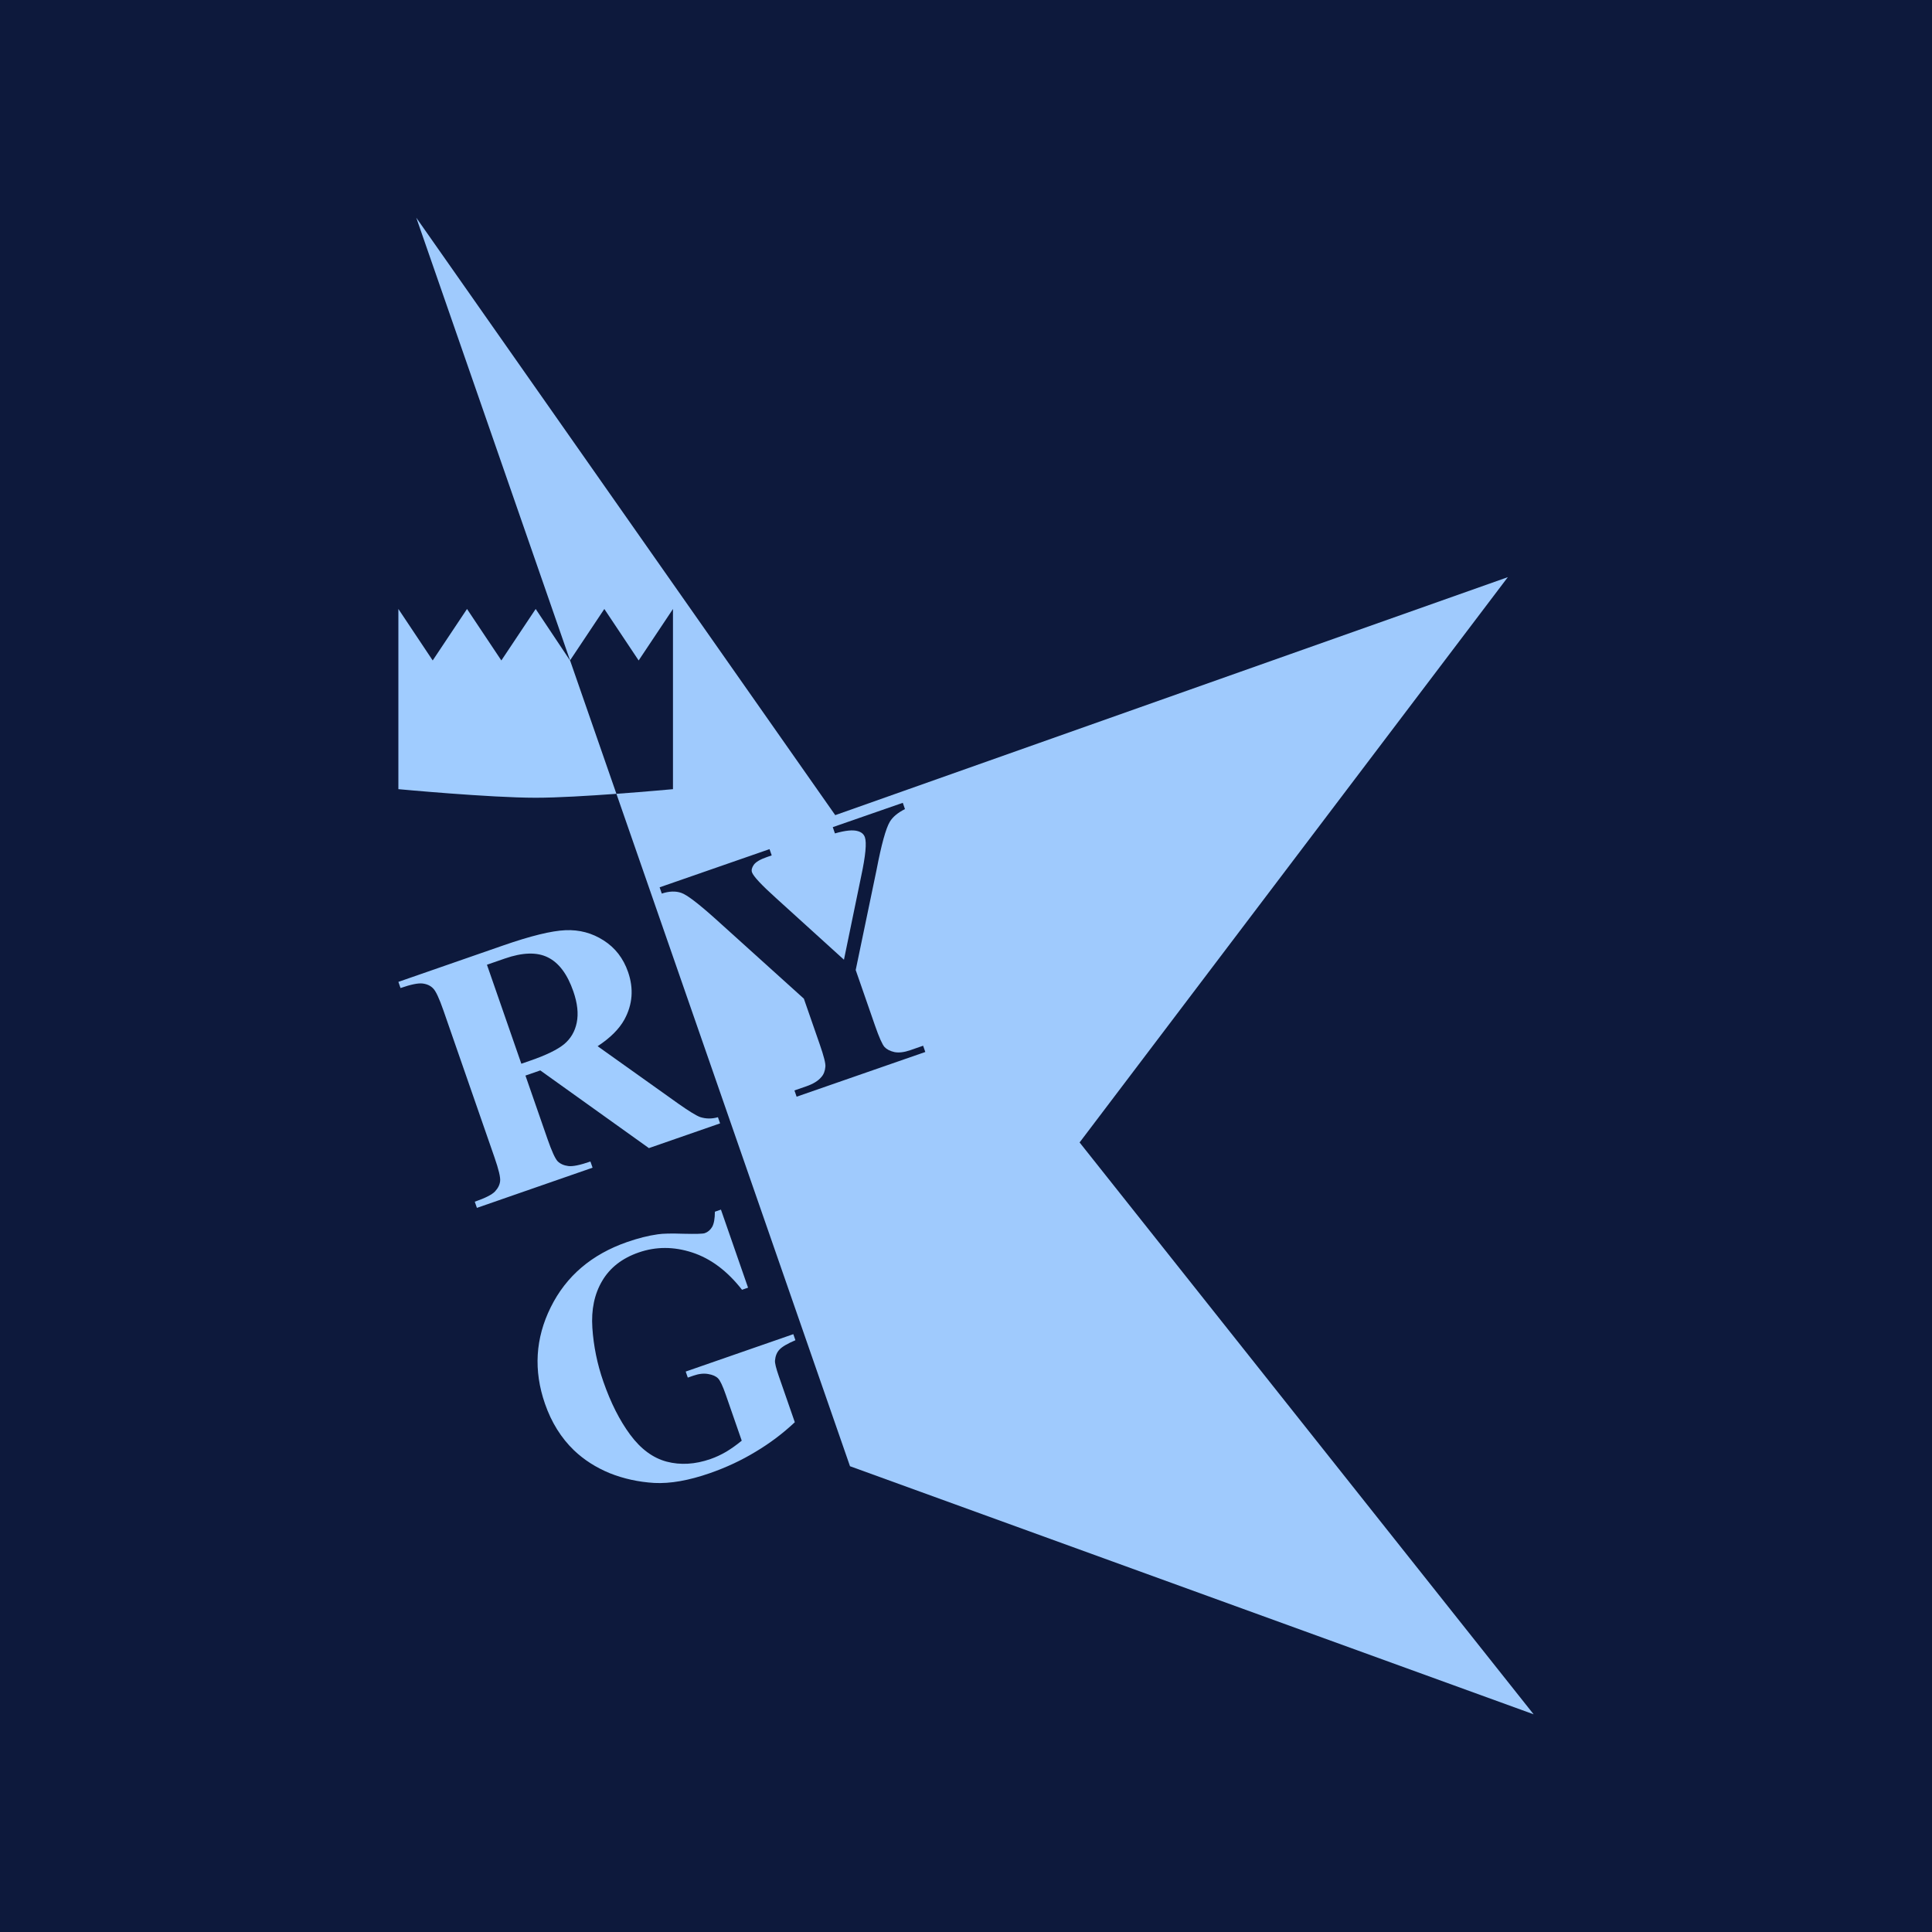
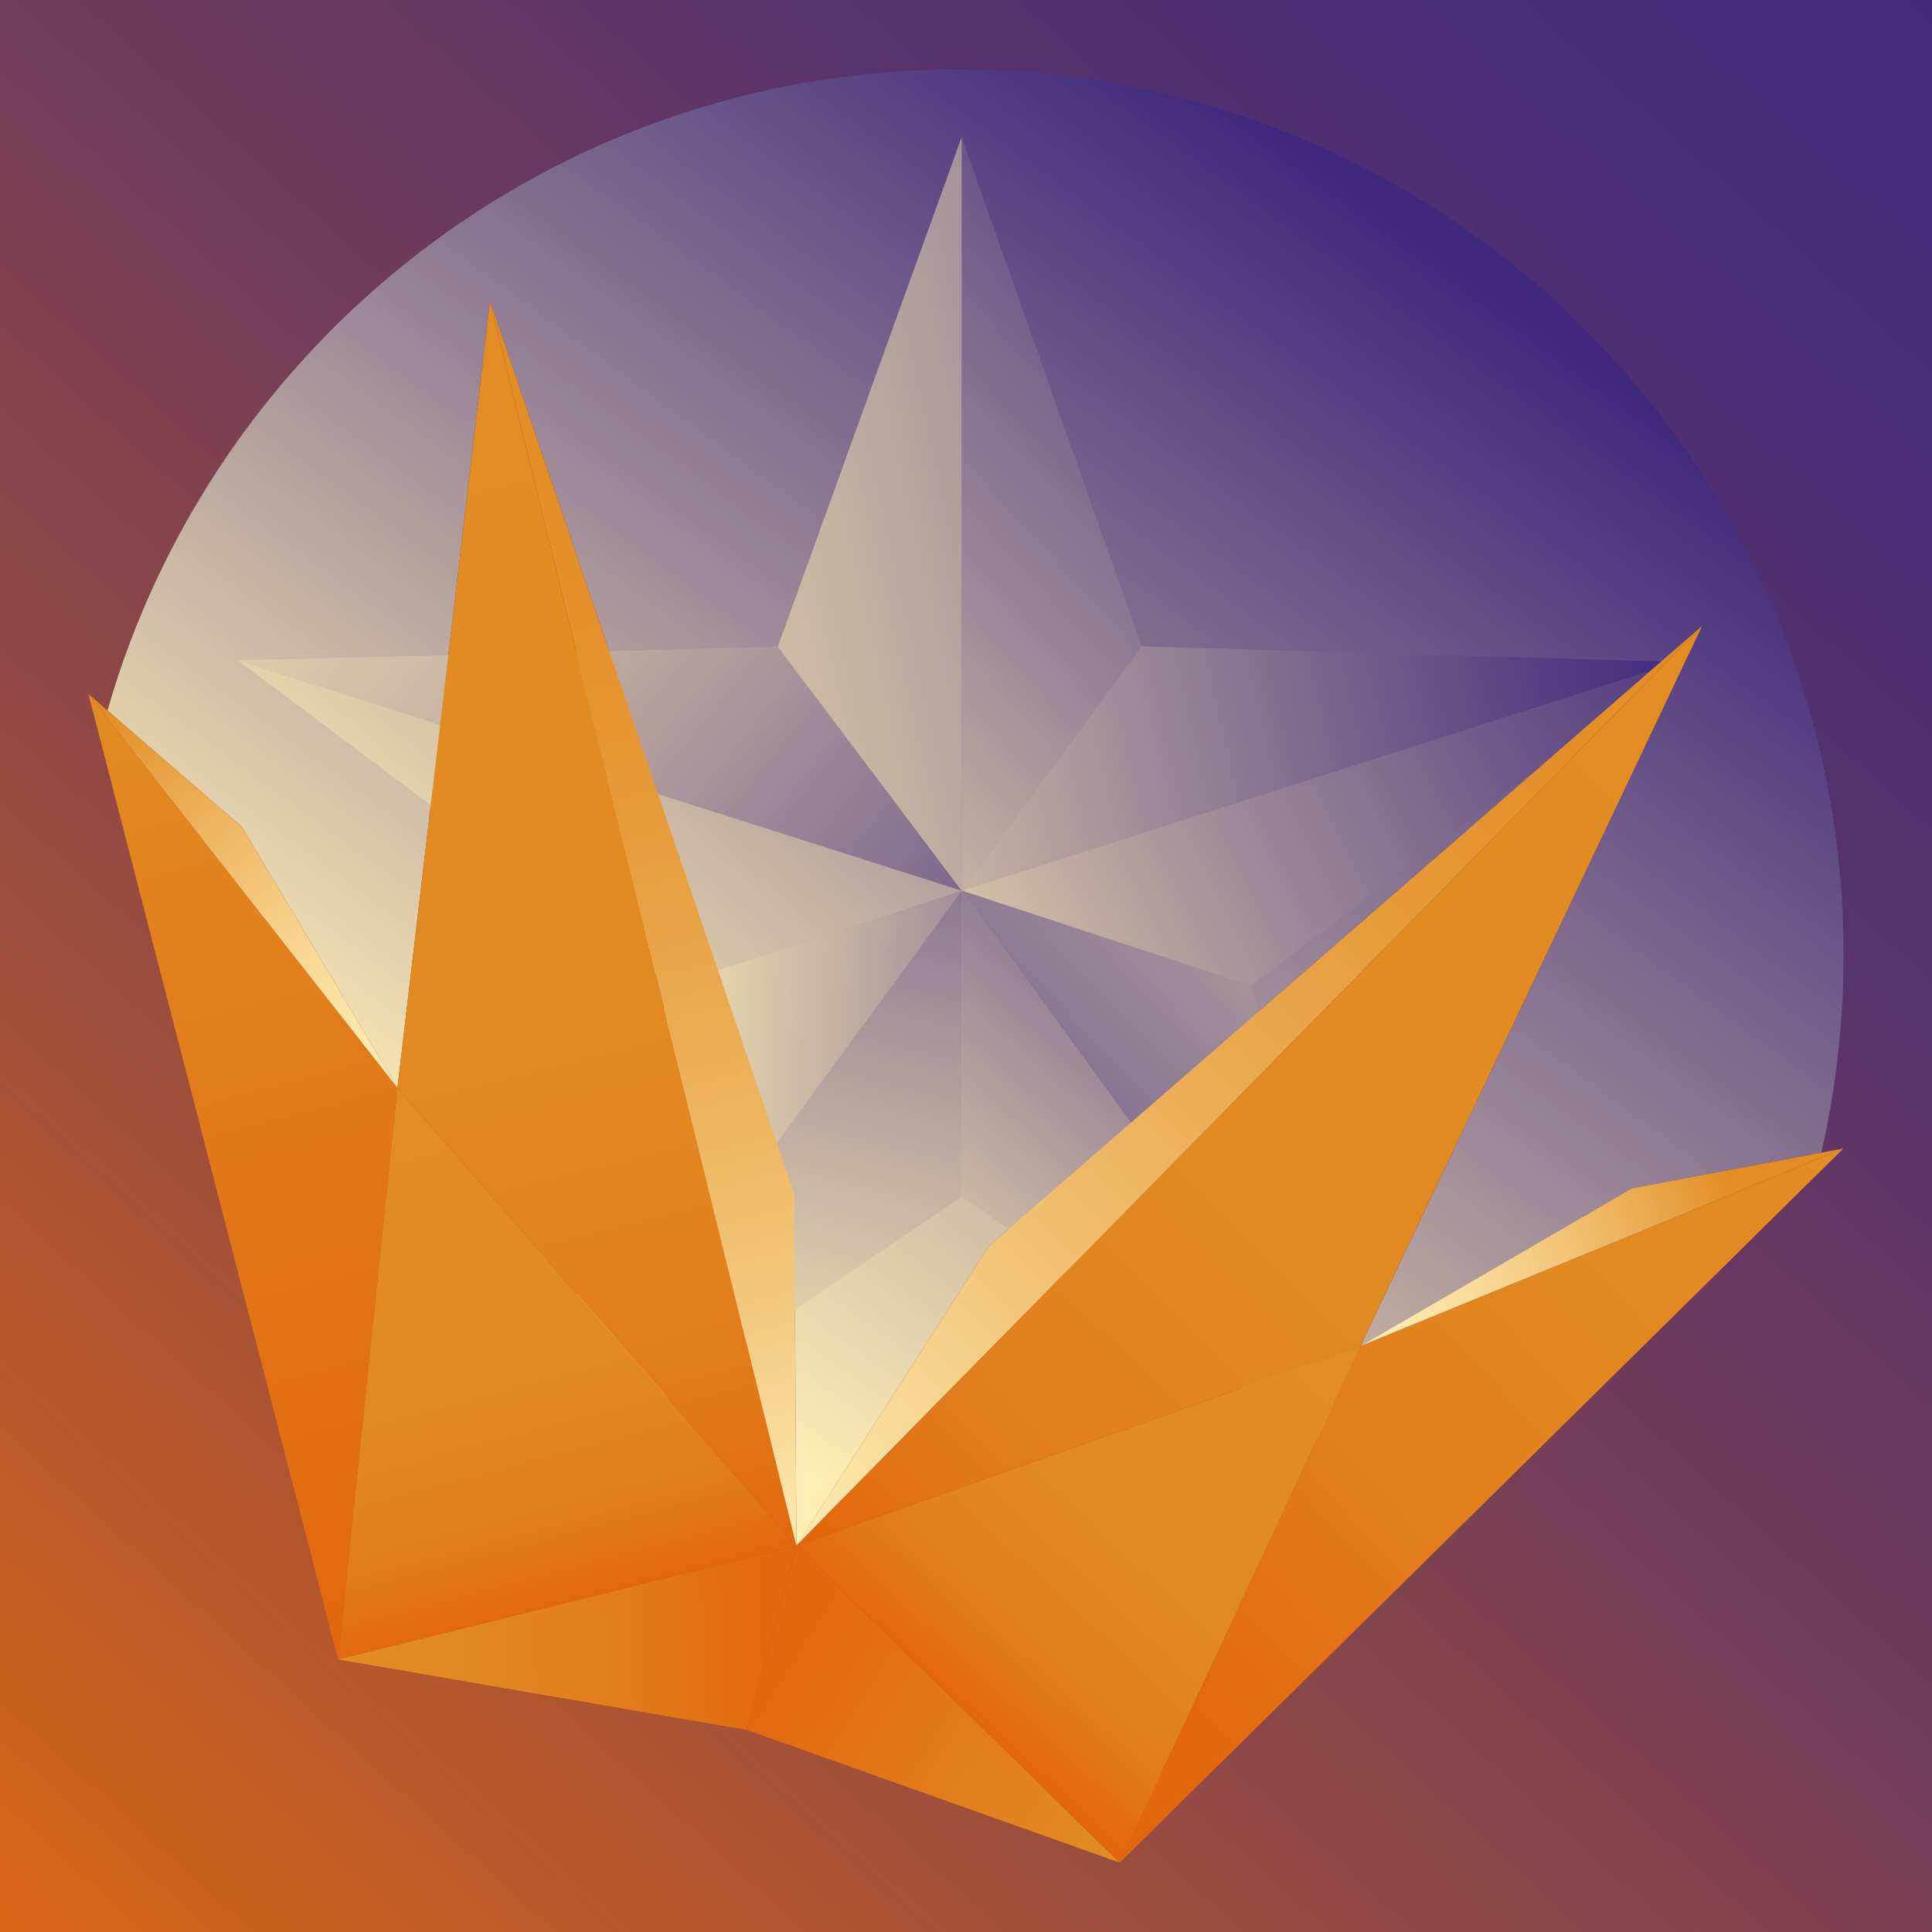
- <svg xmlns="http://www.w3.org/2000/svg" xmlns:ns1="http://www.openswatchbook.org/uri/2009/osb" xmlns:xlink="http://www.w3.org/1999/xlink" width="1000" height="1000" viewBox="0 0 264.583 264.583" version="1.1" id="svg8">
-   <defs id="defs2">
-     <linearGradient id="linearGradient5149">
-       <stop style="stop-color:#000000;stop-opacity:1;" offset="0" id="stop5147" />
-     </linearGradient>
-     <linearGradient id="linearGradient5042">
-       <stop style="stop-color:#000000;stop-opacity:1;" offset="0" id="stop5040" />
-     </linearGradient>
-     <linearGradient id="linearGradient4971">
-       <stop style="stop-color:#000000;stop-opacity:1;" offset="0" id="stop4969" />
-     </linearGradient>
-     <linearGradient id="Principale" ns1:paint="solid">
-       <stop style="stop-color:#a0ccff;stop-opacity:1;" offset="0" id="stop4895" />
-     </linearGradient>
-     <linearGradient id="Sfondo" ns1:paint="solid">
-       <stop style="stop-color:#0d193c;stop-opacity:1;" offset="0" id="stop817" />
-     </linearGradient>
-     <linearGradient xlink:href="#Sfondo" id="linearGradient821" x1="34.745" y1="124.611" x2="175.329" y2="124.611" gradientUnits="userSpaceOnUse" gradientTransform="matrix(1.882033,0,0,2.142748,-65.39132,-102.3019)" />
-     <linearGradient xlink:href="#Principale" id="linearGradient5332" gradientUnits="userSpaceOnUse" gradientTransform="matrix(4.972291,-1.727644,1.727644,4.972291,-481.9189,-479.7081)" x1="55.743" y1="152.601" x2="62.715" y2="152.601" />
-     <linearGradient xlink:href="#Principale" id="linearGradient5334" gradientUnits="userSpaceOnUse" gradientTransform="matrix(4.87211,-1.692835,1.692835,4.87211,-559.1068,-570.6953)" x1="65.252" y1="186.996" x2="72.946" y2="186.996" />
-     <linearGradient xlink:href="#Sfondo" id="linearGradient5336" gradientUnits="userSpaceOnUse" gradientTransform="matrix(5.044844,-1.752852,1.752852,5.044844,-614.1876,-850.3574)" x1="63.593" y1="224.038" x2="71.024" y2="224.038" />
-     <clipPath clipPathUnits="userSpaceOnUse" id="clipPath5457">
-       <use x="0" y="0" xlink:href="#g5453" id="use5459" width="100%" height="100%" />
-     </clipPath>
+ <svg xmlns="http://www.w3.org/2000/svg" viewBox="0 0 2048 2048" version="1.1">
+   <defs id="defs262">
+     <linearGradient id="bg-gradient" x1="-16.57" y1="2168.63" x2="2100.85" y2="-160.54" gradientUnits="userSpaceOnUse">
+       <stop offset="0" stop-color="#e2690e" id="stop4" />
+       <stop offset="0.11" stop-color="#c65e21" id="stop6" />
+       <stop offset="0.32" stop-color="#974b41" id="stop8" />
+       <stop offset="0.52" stop-color="#713c5b" id="stop10" />
+       <stop offset="0.71" stop-color="#56326d" id="stop12" />
+       <stop offset="0.87" stop-color="#462b78" id="stop14" />
+       <stop offset="1" stop-color="#40297c" id="stop16" />
+     </linearGradient>
+     <linearGradient id="orb-gradient" x1="622.07" y1="1484.77" x2="1515.79" y2="265.15" gradientUnits="userSpaceOnUse">
+       <stop offset="0.05" stop-color="#feedb4" id="stop19" />
+       <stop offset="0.65" stop-color="#836e90" id="stop21" />
+       <stop offset="1" stop-color="#40297c" id="stop23" />
+     </linearGradient>
+     <linearGradient id="star-10-gradient" x1="91.96" y1="753.71" x2="1726.67" y2="385.42" gradientUnits="userSpaceOnUse">
+       <stop offset="0.08" stop-color="#feedb4" id="stop26" />
+       <stop offset="0.18" stop-color="#f7e6b2" id="stop28" />
+       <stop offset="0.32" stop-color="#e4d3ac" id="stop30" />
+       <stop offset="0.48" stop-color="#c5b3a3" id="stop32" />
+       <stop offset="0.67" stop-color="#9a8697" id="stop34" />
+       <stop offset="0.88" stop-color="#644e87" id="stop36" />
+       <stop offset="1" stop-color="#40297c" id="stop38" />
+     </linearGradient>
+     <linearGradient id="star-1-gradient" x1="540.25" y1="983.05" x2="1436.65" y2="163.09" gradientUnits="userSpaceOnUse">
+       <stop offset="0.05" stop-color="#feedb4" id="stop41" />
+       <stop offset="0.13" stop-color="#ebdaae" id="stop43" />
+       <stop offset="0.56" stop-color="#907b94" id="stop45" />
+       <stop offset="0.86" stop-color="#564083" id="stop47" />
+       <stop offset="1" stop-color="#40297c" id="stop49" />
+     </linearGradient>
+     <linearGradient id="star-2-gradient" x1="669.81" y1="915.19" x2="1792.05" y2="661.55" gradientUnits="userSpaceOnUse">
+       <stop offset="0.05" stop-color="#feedb4" id="stop52" />
+       <stop offset="0.3" stop-color="#c4b1a3" id="stop54" />
+       <stop offset="0.64" stop-color="#7d688e" id="stop56" />
+       <stop offset="0.88" stop-color="#513b81" id="stop58" />
+       <stop offset="1" stop-color="#40297c" id="stop60" />
+     </linearGradient>
+     <linearGradient id="star-3-gradient" x1="780.87" y1="1194.97" x2="1908.32" y2="618.21" gradientUnits="userSpaceOnUse">
+       <stop offset="0.08" stop-color="#feedb4" id="stop63" />
+       <stop offset="0.1" stop-color="#f8e6b2" id="stop65" />
+       <stop offset="0.43" stop-color="#aa969b" id="stop67" />
+       <stop offset="0.7" stop-color="#715b8a" id="stop69" />
+       <stop offset="0.9" stop-color="#4d3780" id="stop71" />
+       <stop offset="1" stop-color="#40297c" id="stop73" />
+     </linearGradient>
+     <linearGradient id="star-9-gradient" x1="-33.67" y1="227.57" x2="1211.81" y2="1240.48" gradientUnits="userSpaceOnUse">
+       <stop offset="0" stop-color="#feedb4" id="stop76" />
+       <stop offset="0.11" stop-color="#f8e7b2" id="stop78" />
+       <stop offset="0.26" stop-color="#e8d7ae" id="stop80" />
+       <stop offset="0.42" stop-color="#cebca6" id="stop82" />
+       <stop offset="0.6" stop-color="#aa969b" id="stop84" />
+       <stop offset="0.8" stop-color="#7b658d" id="stop86" />
+       <stop offset="0.99" stop-color="#422b7d" id="stop88" />
+       <stop offset="1" stop-color="#40297c" id="stop90" />
+     </linearGradient>
+     <linearGradient id="star-4-gradient" x1="1977.61" y1="573.35" x2="973.93" y2="1536.48" gradientUnits="userSpaceOnUse">
+       <stop offset="0" stop-color="#feedb4" id="stop93" />
+       <stop offset="0.1" stop-color="#f6e5b2" id="stop95" />
+       <stop offset="0.26" stop-color="#e1cfab" id="stop97" />
+       <stop offset="0.46" stop-color="#beaba1" id="stop99" />
+       <stop offset="0.69" stop-color="#8d7993" id="stop101" />
+       <stop offset="0.94" stop-color="#503981" id="stop103" />
+       <stop offset="1" stop-color="#40297c" id="stop105" />
+     </linearGradient>
+     <linearGradient id="star-5-gradient" x1="903.59" y1="1659.09" x2="1605.26" y2="875.65" gradientUnits="userSpaceOnUse">
+       <stop offset="0.14" stop-color="#feedb4" id="stop108" />
+       <stop offset="0.37" stop-color="#c5b2a3" id="stop110" />
+       <stop offset="0.67" stop-color="#7e698e" id="stop112" />
+       <stop offset="0.89" stop-color="#513b81" id="stop114" />
+       <stop offset="1" stop-color="#40297c" id="stop116" />
+     </linearGradient>
+     <linearGradient id="star-8-gradient" x1="190.53" y1="1319.32" x2="1148.33" y2="249.9" gradientUnits="userSpaceOnUse">
+       <stop offset="0.14" stop-color="#feedb4" id="stop119" />
+       <stop offset="0.23" stop-color="#f6e5b2" id="stop121" />
+       <stop offset="0.37" stop-color="#e0cfab" id="stop123" />
+       <stop offset="0.54" stop-color="#bdaaa1" id="stop125" />
+       <stop offset="0.74" stop-color="#8c7792" id="stop127" />
+       <stop offset="0.95" stop-color="#4e3780" id="stop129" />
+       <stop offset="1" stop-color="#40297c" id="stop131" />
+     </linearGradient>
+     <linearGradient id="star-6-gradient" x1="740.45" y1="1598.17" x2="1010.63" y2="511.86" gradientUnits="userSpaceOnUse">
+       <stop offset="0.04" stop-color="#feedb4" id="stop134" />
+       <stop offset="0.24" stop-color="#dac8a9" id="stop136" />
+       <stop offset="0.69" stop-color="#806b8f" id="stop138" />
+       <stop offset="1" stop-color="#40297c" id="stop140" />
+     </linearGradient>
+     <linearGradient id="star-7-gradient" x1="88.46" y1="1239.21" x2="1349.68" y2="1289.58" gradientUnits="userSpaceOnUse">
+       <stop offset="0.43" stop-color="#feedb4" id="stop143" />
+       <stop offset="0.51" stop-color="#ead8ae" id="stop145" />
+       <stop offset="0.67" stop-color="#b6a39f" id="stop147" />
+       <stop offset="0.9" stop-color="#644e87" id="stop149" />
+       <stop offset="1" stop-color="#40297c" id="stop151" />
+     </linearGradient>
+     <linearGradient id="crown-farleft-spike-gradient" x1="125.6" y1="1086.67" x2="646.06" y2="2000.27" gradientTransform="translate(352.3 -380.43) rotate(15)" gradientUnits="userSpaceOnUse">
+       <stop offset="0" stop-color="#e28c23" id="stop154" />
+       <stop offset="0.31" stop-color="#e27f1c" id="stop156" />
+       <stop offset="1" stop-color="#e2670e" id="stop158" />
+     </linearGradient>
+     <linearGradient id="crown-farleft-shine-gradient" x1="471.9" y1="1445.89" x2="69.99" y2="1142.12" gradientTransform="translate(352.3 -380.43) rotate(15)" gradientUnits="userSpaceOnUse">
+       <stop offset="0" stop-color="#feedb4" id="stop161" />
+       <stop offset="0.13" stop-color="#fce7ab" id="stop163" />
+       <stop offset="0.34" stop-color="#f8d793" id="stop165" />
+       <stop offset="0.6" stop-color="#f0bc6b" id="stop167" />
+       <stop offset="0.91" stop-color="#e69835" id="stop169" />
+       <stop offset="1" stop-color="#e28c23" id="stop171" />
+     </linearGradient>
+     <linearGradient id="crown-left-body-gradient" x1="492.32" y1="1443.45" x2="779.73" y2="1945.83" gradientTransform="translate(352.3 -380.43) rotate(15)" gradientUnits="userSpaceOnUse">
+       <stop offset="0" stop-color="#e28c23" id="stop174" />
+       <stop offset="0.55" stop-color="#e28a22" id="stop176" />
+       <stop offset="0.75" stop-color="#e2831e" id="stop178" />
+       <stop offset="0.89" stop-color="#e27817" id="stop180" />
+       <stop offset="1" stop-color="#e2670e" id="stop182" />
+     </linearGradient>
+     <linearGradient id="crown-centerleft-spike-gradient" x1="216.71" y1="709.89" x2="866.73" y2="1889.3" gradientTransform="translate(352.3 -380.43) rotate(15)" gradientUnits="userSpaceOnUse">
+       <stop offset="0" stop-color="#e28c23" id="stop174" />
+       <stop offset="0.55" stop-color="#e28a22" id="stop176" />
+       <stop offset="0.75" stop-color="#e2831e" id="stop178" />
+       <stop offset="0.89" stop-color="#e27817" id="stop180" />
+       <stop offset="1" stop-color="#e2670e" id="stop182" />
+     </linearGradient>
+     <linearGradient id="crown-centerleft-shine-gradient" x1="1037.21" y1="1809.96" x2="393.89" y2="632.78" gradientTransform="translate(352.3 -380.43) rotate(15)" gradientUnits="userSpaceOnUse">
+       <stop offset="0" stop-color="#feedb4" id="stop186" />
+       <stop offset="0.03" stop-color="#fce7ab" id="stop188" />
+       <stop offset="0.18" stop-color="#f4cb82" id="stop190" />
+       <stop offset="0.34" stop-color="#eeb560" id="stop192" />
+       <stop offset="0.5" stop-color="#e9a345" id="stop194" />
+       <stop offset="0.66" stop-color="#e59632" id="stop196" />
+       <stop offset="0.82" stop-color="#e38e27" id="stop198" />
+       <stop offset="1" stop-color="#e28c23" id="stop200" />
+     </linearGradient>
+     <linearGradient id="crown-centerright-shine-gradient" x1="963.07" y1="1805.43" x2="1633.19" y2="623.79" gradientTransform="translate(352.3 -380.43) rotate(15)" gradientUnits="userSpaceOnUse">
+       <stop offset="0" stop-color="#feedb4" id="stop203" />
+       <stop offset="0.09" stop-color="#fadf9f" id="stop205" />
+       <stop offset="0.3" stop-color="#f1c173" id="stop207" />
+       <stop offset="0.5" stop-color="#ebaa50" id="stop209" />
+       <stop offset="0.69" stop-color="#e69a37" id="stop211" />
+       <stop offset="0.86" stop-color="#e38f28" id="stop213" />
+       <stop offset="1" stop-color="#e28c23" id="stop215" />
+     </linearGradient>
+     <linearGradient id="crown-centerright-spike-gradient" x1="1784.6" y1="714.57" x2="1132.35" y2="1867.18" gradientTransform="translate(352.3 -380.43) rotate(15)" gradientUnits="userSpaceOnUse">
+       <stop offset="0" stop-color="#e28c23" id="stop174" />
+       <stop offset="0.55" stop-color="#e28a22" id="stop176" />
+       <stop offset="0.75" stop-color="#e2831e" id="stop178" />
+       <stop offset="0.89" stop-color="#e27817" id="stop180" />
+       <stop offset="1" stop-color="#e2670e" id="stop182" />
+     </linearGradient>
+     <linearGradient id="crown-left-base-gradient" x1="559.8" y1="2062.89" x2="994.42" y2="1925.03" gradientTransform="translate(352.3 -380.43) rotate(15)" gradientUnits="userSpaceOnUse">
+       <stop offset="0" stop-color="#e28c23" id="stop219" />
+       <stop offset="0.33" stop-color="#e28821" id="stop221" />
+       <stop offset="0.66" stop-color="#e27c1a" id="stop223" />
+       <stop offset="0.98" stop-color="#e2690f" id="stop225" />
+       <stop offset="1" stop-color="#e2670e" id="stop227" />
+     </linearGradient>
+     <linearGradient id="crown-right-base-gradient" x1="1413.97" y1="2049.13" x2="1014.26" y2="1928.99" gradientTransform="translate(352.3 -380.43) rotate(15)" gradientUnits="userSpaceOnUse">
+       <stop offset="0" stop-color="#e28c23" id="stop230" />
+       <stop offset="0.49" stop-color="#e27c1a" id="stop232" />
+       <stop offset="1" stop-color="#e2670e" id="stop234" />
+     </linearGradient>
+     <linearGradient id="crown-right-body-gradient" x1="1477.81" y1="1427.63" x2="1207.53" y2="1939.16" gradientTransform="translate(352.3 -380.43) rotate(15)" gradientUnits="userSpaceOnUse">
+       <stop offset="0" stop-color="#e28c23" id="stop174" />
+       <stop offset="0.55" stop-color="#e28a22" id="stop176" />
+       <stop offset="0.75" stop-color="#e2831e" id="stop178" />
+       <stop offset="0.89" stop-color="#e27817" id="stop180" />
+       <stop offset="1" stop-color="#e2670e" id="stop182" />
+     </linearGradient>
+     <linearGradient id="crown-farright-spike-gradient" x1="1887.07" y1="1081.46" x2="1402.35" y2="1867.73" gradientTransform="translate(352.3 -380.43) rotate(15)" gradientUnits="userSpaceOnUse">
+       <stop offset="0" stop-color="#e28c23" id="stop238" />
+       <stop offset="0.35" stop-color="#e28821" id="stop240" />
+       <stop offset="0.65" stop-color="#e27e1b" id="stop242" />
+       <stop offset="0.94" stop-color="#e26c11" id="stop244" />
+       <stop offset="1" stop-color="#e2670e" id="stop246" />
+     </linearGradient>
+     <linearGradient id="crown-farright-shine-gradient" x1="1505.66" y1="1441.41" x2="1947.3" y2="1121.28" gradientTransform="translate(352.3 -380.43) rotate(15)" gradientUnits="userSpaceOnUse">
+       <stop offset="0" stop-color="#feedb4" id="stop249" />
+       <stop offset="0.1" stop-color="#fde8ad" id="stop251" />
+       <stop offset="0.25" stop-color="#f9da98" id="stop253" />
+       <stop offset="0.44" stop-color="#f2c476" id="stop255" />
+       <stop offset="0.64" stop-color="#e9a548" id="stop257" />
+       <stop offset="0.79" stop-color="#e28c23" id="stop259" />
+     </linearGradient>
  </defs>
-   <g id="main-layer" transform="translate(0,-32.41669)" style="display:inline">
-     <rect style="fill:url(#linearGradient821);fill-opacity:1.0;stroke-width:0.531" id="background" width="264.583" height="264.583" x="0" y="32.417" />
-     <g id="logo" transform="matrix(0.888279,0,0,0.8882792,7.553247,20.03737)">
-       <path id="star" d="m 55.675,47.5 23.709,68.248 5.283,-7.925 5.292,7.938 5.292,-7.938 v 27.781 c 0,0 -3.961,0.369 -8.72,0.717 l 36.012,103.665 105.395,38.247 -69.998,-88.163 66.022,-87.152 -103.695,36.691 z" style="display:inline;opacity:0.99;fill:url(#Principale);fill-opacity:1;stroke-width:0.335" />
-       <path id="crown" d="m 86.53,136.321 -7.147,-20.573 -0.008,0.012 -5.292,-7.938 -5.292,7.938 -5.292,-7.938 -5.292,7.938 -5.292,-7.938 v 27.781 c 0,0 14.097,1.323 21.167,1.323 3.332,0 8.204,-0.295 12.447,-0.606 z" style="display:inline;opacity:1;fill:url(#Principale);fill-opacity:1;stroke-width:0.335" />
-       <path d="m 72.507,179.759 3.393,9.764 q 0.982,2.826 1.575,3.456 0.61,0.594 1.635,0.728 1.025,0.133 3.415,-0.697 l 0.33,0.951 -17.832,6.196 -0.33,-0.951 q 2.415,-0.839 3.111,-1.571 0.713,-0.766 0.797,-1.602 0.11,-0.844 -0.872,-3.671 l -7.857,-22.612 q -0.982,-2.826 -1.592,-3.421 -0.593,-0.629 -1.618,-0.762 -1.025,-0.133 -3.415,0.697 l -0.33,-0.951 16.188,-5.625 q 6.321,-2.196 9.554,-2.34 3.233,-0.144 5.904,1.577 2.662,1.695 3.761,4.856 1.339,3.854 -0.561,7.337 -1.219,2.209 -4.129,4.113 l 12.474,8.884 q 2.439,1.715 3.329,2.04 1.33,0.43 2.745,0.025 l 0.33,0.951 -10.972,3.812 -16.746,-11.978 z m -5.937,-17.087 5.303,15.263 1.465,-0.509 q 3.572,-1.241 5.121,-2.499 1.541,-1.284 1.954,-3.328 0.43,-2.079 -0.526,-4.828 -1.384,-3.983 -3.92,-5.232 -2.511,-1.259 -6.648,0.179 z" style="font-style:normal;font-variant:normal;font-weight:bold;font-stretch:normal;font-size:medium;line-height:1.25;font-family:'Times New Roman';-inkscape-font-specification:'Times New Roman, Bold';letter-spacing:0px;word-spacing:0px;fill:url(#linearGradient5332);fill-opacity:1;stroke:none;stroke-width:1.393" id="letter-r" />
-       <path d="m 130.682,137.709 0.335,0.965 q -1.665,0.841 -2.332,1.95 -0.923,1.548 -2.045,7.401 l -3.217,15.463 2.971,8.551 q 0.951,2.737 1.473,3.316 0.513,0.552 1.529,0.784 1.032,0.196 2.44,-0.293 l 1.981,-0.688 0.335,0.965 -19.839,6.893 -0.335,-0.965 1.851,-0.643 q 1.564,-0.543 2.286,-1.408 0.551,-0.601 0.634,-1.623 0.069,-0.725 -0.855,-3.384 l -2.464,-7.091 -13.579,-12.257 q -4.035,-3.624 -5.323,-4.052 -1.298,-0.455 -3.001,0.108 l -0.335,-0.965 16.945,-5.888 0.335,0.965 -0.756,0.263 q -1.538,0.534 -2.01,1.195 -0.446,0.652 -0.274,1.147 0.326,0.938 3.725,3.994 l 10.454,9.486 2.656,-12.873 q 1.014,-4.735 0.57,-6.012 -0.245,-0.704 -1.085,-0.938 -1.113,-0.344 -3.531,0.35 l -0.335,-0.965 z" style="font-style:normal;font-variant:normal;font-weight:bold;font-stretch:normal;font-size:medium;line-height:1.25;font-family:'Times New Roman';-inkscape-font-specification:'Times New Roman, Bold';letter-spacing:0px;word-spacing:0px;fill:url(#linearGradient5336);fill-opacity:1;stroke:none;stroke-width:1.413" id="letter-y" />
-       <path d="m 102.645,200.425 4.182,12.035 -0.932,0.324 q -3.401,-4.349 -7.668,-5.745 -4.266,-1.396 -8.269,-0.005 -3.827,1.33 -5.618,4.378 -1.799,3.024 -1.518,7.243 0.281,4.22 1.689,8.273 1.706,4.91 4.15,8.208 2.444,3.299 5.616,4.144 3.197,0.836 6.747,-0.397 1.234,-0.429 2.43,-1.127 1.213,-0.732 2.398,-1.708 l -2.467,-7.1 q -0.7,-2.014 -1.178,-2.497 -0.487,-0.508 -1.534,-0.68 -1.022,-0.181 -2.256,0.248 l -0.881,0.306 -0.324,-0.932 16.592,-5.765 0.324,0.932 q -1.845,0.782 -2.46,1.447 -0.599,0.631 -0.687,1.678 -0.06,0.557 0.587,2.42 l 2.467,7.1 q -2.766,2.598 -6.062,4.561 -3.262,1.98 -7.064,3.301 -4.859,1.688 -8.537,1.499 -3.661,-0.223 -6.872,-1.506 -3.195,-1.317 -5.515,-3.53 -2.97,-2.862 -4.466,-7.167 -2.677,-7.704 0.89,-14.897 3.567,-7.193 11.775,-10.045 2.543,-0.884 4.722,-1.189 1.178,-0.183 3.978,-0.084 2.816,0.066 3.269,-0.092 0.705,-0.245 1.134,-0.958 0.421,-0.739 0.425,-2.349 z" style="font-style:normal;font-variant:normal;font-weight:bold;font-stretch:normal;font-size:medium;line-height:1.25;font-family:'times new roman';-inkscape-font-specification:'times new roman, Bold';letter-spacing:0px;word-spacing:0px;fill:url(#linearGradient5334);fill-opacity:1;stroke:none;stroke-width:1.365" id="letter-g" />
+   <rect width="2048" height="2048" id="bg" style="fill:url(#bg-gradient)" />
+   <path id="silhouette" style="fill:none;fill-opacity:1" d="m 1011.023,69.623 c -68.681,0.358 -137.334,8.122 -204.316,23.332 -51.64,11.707 -102.274,27.83 -151.189,48.1 -60.775,25.185 -118.879,56.796 -173.059,94.107 -74.494,51.253 -141.566,113.268 -198.516,183.504 -44.86,55.283 -83.458,115.657 -114.739,179.62 -22.761,46.53 -41.671,94.944 -56.429,144.598 -0.319,1.057 -0.624,2.119 -0.937,3.178 -8.389,-7.262 -16.779,-14.522 -25.166,-21.785 89.51,346.099 179.022,692.199 268.529,1038.299 145.205,25.054 290.409,50.112 435.613,75.168 132.393,47.099 264.785,94.199 397.178,141.297 259.429,-255.999 518.857,-512 778.287,-767.998 -10.126,1.91 -20.251,3.819 -30.377,5.729 15.457,-69.703 22.951,-141.16 22.343,-212.555 -0.529,-66.372 -7.961,-132.696 -22.364,-197.493 -12.395,-55.822 -29.918,-110.506 -52.284,-163.132 -21.164,-49.78 -46.643,-97.723 -76.039,-143.13 -42.8,-66.137 -93.926,-126.862 -151.748,-180.359 -44.759,-41.43 -93.542,-78.511 -145.439,-110.556 -42.325,-26.129 -86.718,-48.909 -132.643,-68.015 -64.286,-26.751 -131.571,-46.285 -200.184,-58.131 -54.957,-9.488 -110.754,-14.066 -166.523,-13.776 z" />
+   <g id="logo">
+     <path d="M256.44,876.51l164.85,276.72,98.18-834.09L842,1265.94l2.2,372.66,203.91-317.43,756.3-657.74-362.15,763.35,287.64-167.09,200.77-37.85a941.44,941.44,0,0,0,23.61-210c0-518.17-420.06-938.23-938.23-938.23-428.45,0-789.81,287.19-902.11,679.56Z" id="orb" style="fill:url(#orb-gradient)" />
+     <g id="star">
+       <path id="star-1" style="fill:url(#star-1-gradient)" d="M 1210.24,685.13 1019.39,145.44 v 798.65 z" />
+       <path id="star-2" style="fill:url(#star-2-gradient)" d="M 1779.66,701.7 1210.24,685.13 1019.39,944.09 Z" />
+       <path id="star-3" style="fill:url(#star-3-gradient)" d="M 1326.14,1044.89 1779.66,701.7 1019.39,944.09 Z" />
+       <path id="star-4" style="fill:url(#star-4-gradient)" d="m 1019.39,944.09 470.87,645.68 -164.12,-544.88 z" />
+       <path id="star-5" style="fill:url(#star-5-gradient)" d="m 1019.39,1268.6 470.87,321.17 -470.87,-645.68 z" />
+       <path id="star-6" style="fill:url(#star-6-gradient)" d="M 545.56,1589.77 1019.39,1268.6 V 944.09 Z" />
+       <path id="star-7" style="fill:url(#star-7-gradient)" d="M 711.32,1044.89 545.56,1589.77 1019.39,944.09 Z" />
+       <path id="star-8" style="fill:url(#star-8-gradient)" d="m 252.35,700.07 458.97,344.82 308.07,-100.8 z" />
+       <path id="star-9" style="fill:url(#star-9-gradient)" d="m 824.53,685.62 -572.18,14.45 767.04,244.02 z" />
+       <path id="star-10" style="fill:url(#star-10-gradient)" d="M 1019.39,145.44 824.53,685.62 1019.39,944.09 Z" />
+     </g>
+     <g id="crown">
+       <g id="crown-left">
+         <g id="crown-farleft-group">
+           <path id="crown-farleft-spike" style="fill:url(#crown-farleft-spike-gradient)" d="m 93.76,735.7 264.67,1023.37 62.86,-605.85 z" />
+           <path id="crown-farleft-shine" style="fill:url(#crown-farleft-shine-gradient)" d="m 93.76,735.7 162.68,140.81 164.85,276.71 z" />
+         </g>
+         <g id="crown-centerleft-group">
+           <path id="crown-centerleft-spike" style="fill:url(#crown-centerleft-spike-gradient)" d="M 421.29,1153.22 519.47,319.14 844.16,1638.6 Z" />
+           <path id="crown-centerleft-shine" style="fill:url(#crown-centerleft-shine-gradient)" d="m 519.47,319.14 322.49,946.8 2.2,372.66 z" />
+         </g>
+         <path id="crown-left-body" style="fill:url(#crown-left-body-gradient)" d="M 358.43,1759.07 844.16,1638.6 421.29,1153.22 Z" />
+         <path id="crown-left-base" style="fill:url(#crown-left-base-gradient)" d="m 844.16,1638.6 -52.32,195.26 -433.41,-74.79 z" />
+       </g>
+       <g id="crown-right">
+         <g id="crown-centerright-group">
+           <path id="crown-centerright-shine" style="fill:url(#crown-centerright-shine-gradient)" d="m 844.16,1638.6 960.21,-975.18 -756.3,657.75 z" />
+           <path id="crown-centerright-spike" style="fill:url(#crown-centerright-spike-gradient)" d="m 844.16,1638.6 598.06,-211.82 362.15,-763.36 z" />
+         </g>
+         <g id="crown-farright-group">
+           <path id="crown-farright-spike" style="fill:url(#crown-farright-spike-gradient)" d="m 1186.97,1974.43 767.17,-757.03 -511.92,209.38 z" />
+           <path id="crown-farright-shine" style="fill:url(#crown-farright-shine-gradient)" d="m 1442.22,1426.78 287.64,-167.09 224.28,-42.29 z" />
+         </g>
+         <path id="crown-right-base" style="fill:url(#crown-right-base-gradient)" d="m 844.16,1638.6 342.81,335.83 -395.13,-140.57 z" />
+         <path id="crown-right-body" style="fill:url(#crown-right-body-gradient)" d="m 844.16,1638.6 598.06,-211.82 -255.25,547.65 z" />
+       </g>
    </g>
  </g>
</svg>
